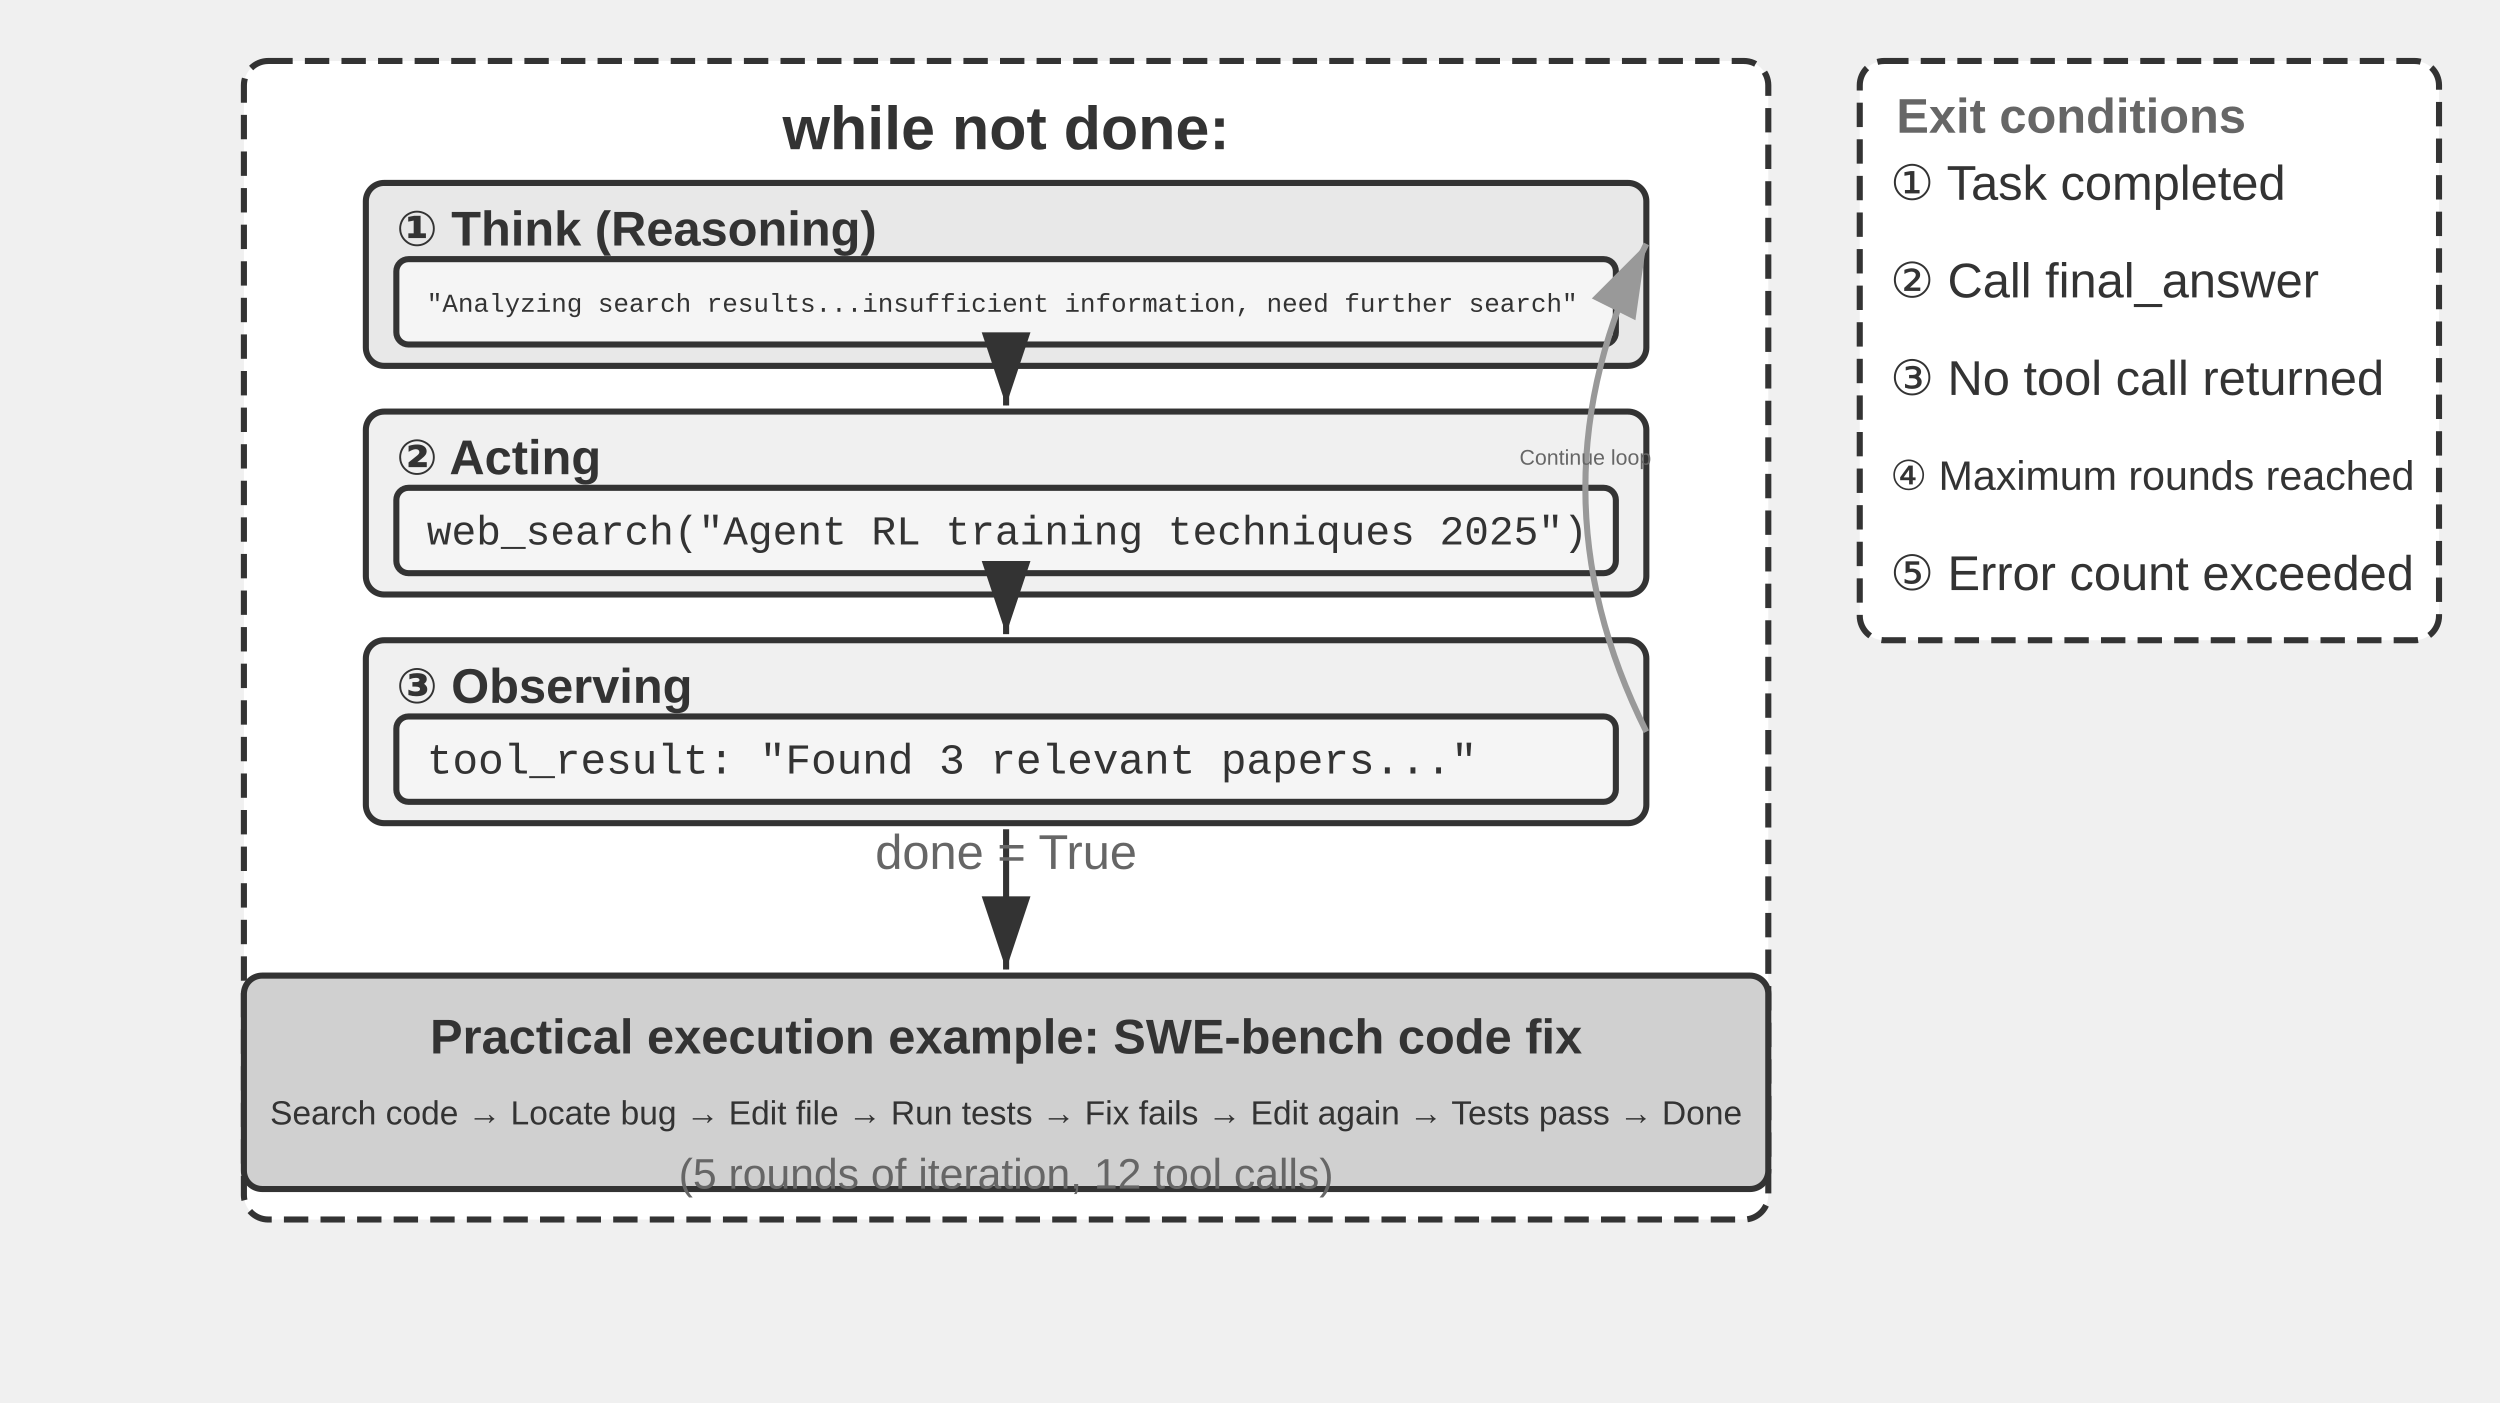
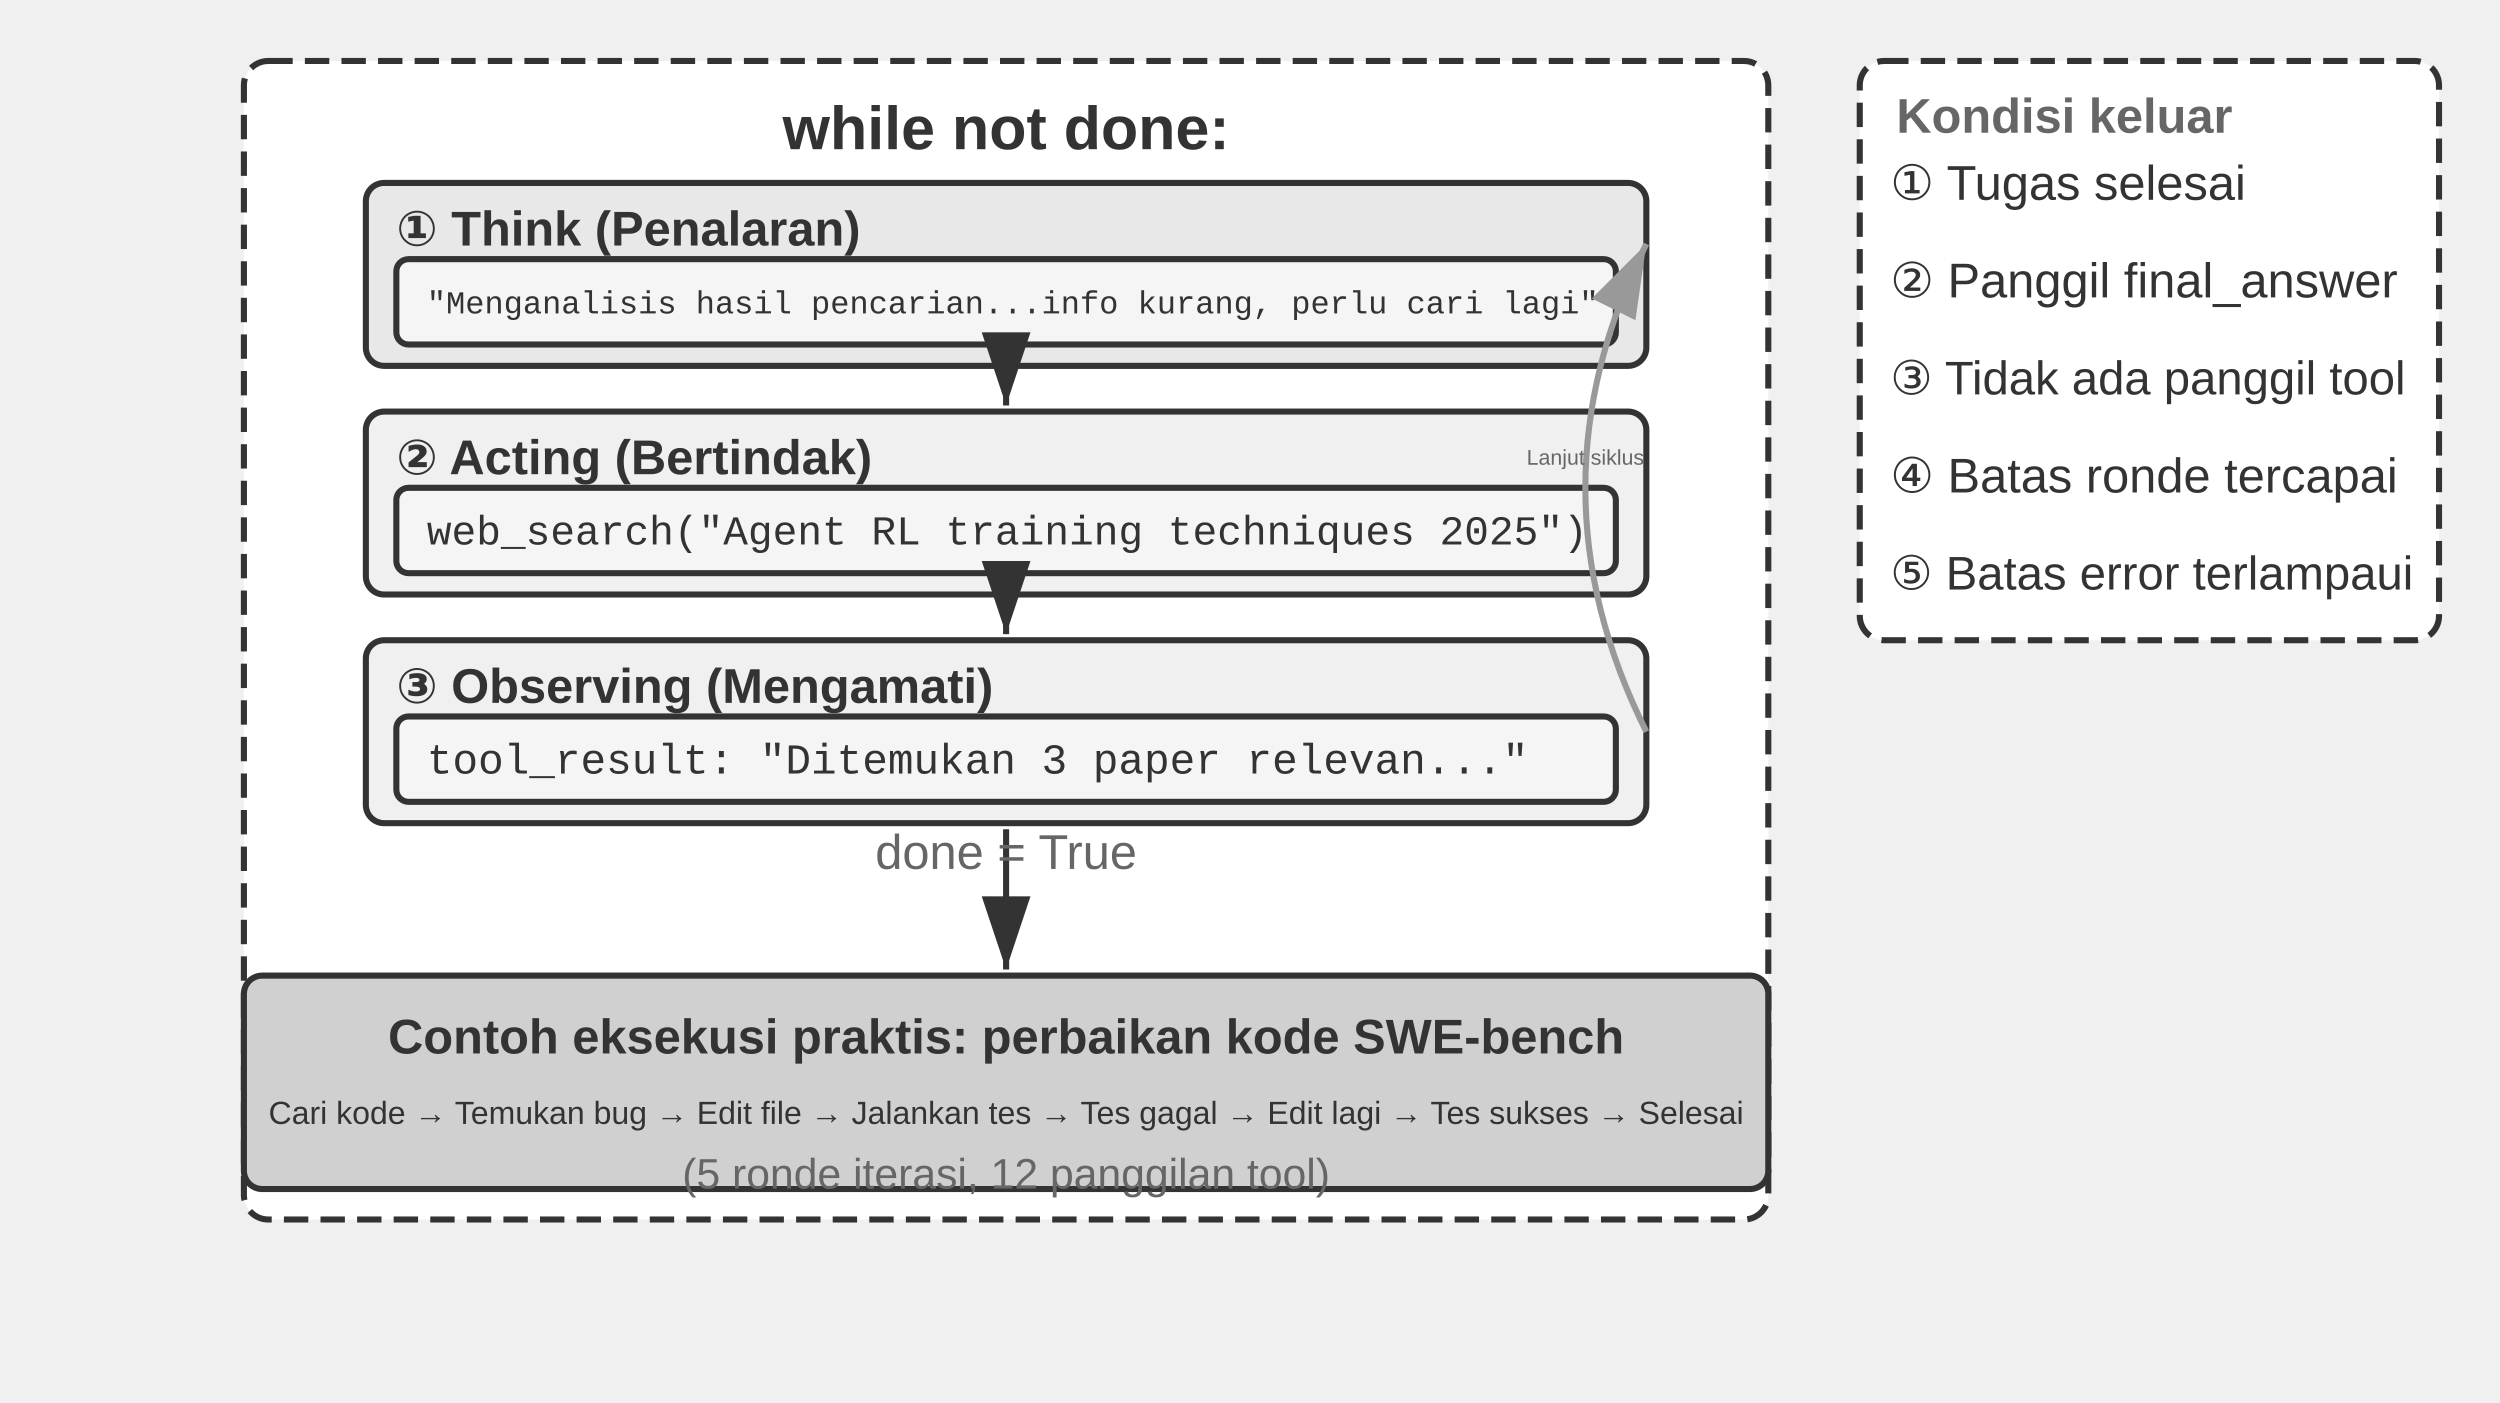
<svg xmlns="http://www.w3.org/2000/svg" viewBox="0 40 820 460" width="820" height="460" style="background:#ffffff">
  <defs>
    <marker id="ah" markerWidth="12" markerHeight="8" refX="12" refY="4" orient="auto">
      <polygon points="0 0, 12 4, 0 8" fill="#333333" />
    </marker>
    <marker id="ah-light" markerWidth="12" markerHeight="8" refX="12" refY="4" orient="auto">
      <polygon points="0 0, 12 4, 0 8" fill="#999999" />
    </marker>
  </defs>
  <rect x="80" y="60" width="500" height="380" rx="8" fill="#ffffff" stroke="#333333" stroke-width="2" stroke-dasharray="8,4" />
  <text x="330" y="82" font-family="Arial, 'Helvetica Neue', Helvetica, 'PingFang SC', 'Microsoft YaHei', sans-serif" font-size="20" fill="#333333" text-anchor="middle" dominant-baseline="central" font-weight="bold">while not done:</text>
  <rect x="120" y="100" width="420" height="60" rx="6" fill="#e8e8e8" stroke="#333333" stroke-width="2" />
-   <text x="130" y="115" font-family="Arial, 'Helvetica Neue', Helvetica, 'PingFang SC', 'Microsoft YaHei', sans-serif" font-size="16" fill="#333333" text-anchor="start" dominant-baseline="central" font-weight="bold">① Think (Reasoning)</text>
+   <text x="130" y="115" font-family="Arial, 'Helvetica Neue', Helvetica, 'PingFang SC', 'Microsoft YaHei', sans-serif" font-size="16" fill="#333333" text-anchor="start" dominant-baseline="central" font-weight="bold">① Think (Penalaran)</text>
  <rect x="130" y="125" width="400" height="28" rx="4" fill="#f5f5f5" stroke="#333333" stroke-width="2" />
-   <text x="140" y="140" font-family="'Courier New', Courier, monospace" font-size="8.5" fill="#333333" text-anchor="start" dominant-baseline="central">"Analyzing search results...insufficient information, need further search"</text>
+   <text x="140" y="140" font-family="'Courier New', Courier, monospace" font-size="10.5" fill="#333333" text-anchor="start" dominant-baseline="central">"Menganalisis hasil pencarian...info kurang, perlu cari lagi"</text>
  <rect x="120" y="175" width="420" height="60" rx="6" fill="#f0f0f0" stroke="#333333" stroke-width="2" />
-   <text x="130" y="190" font-family="Arial, 'Helvetica Neue', Helvetica, 'PingFang SC', 'Microsoft YaHei', sans-serif" font-size="16" fill="#333333" text-anchor="start" dominant-baseline="central" font-weight="bold">② Acting</text>
+   <text x="130" y="190" font-family="Arial, 'Helvetica Neue', Helvetica, 'PingFang SC', 'Microsoft YaHei', sans-serif" font-size="16" fill="#333333" text-anchor="start" dominant-baseline="central" font-weight="bold">② Acting (Bertindak)</text>
  <rect x="130" y="200" width="400" height="28" rx="4" fill="#f5f5f5" stroke="#333333" stroke-width="2" />
  <text x="140" y="215" font-family="'Courier New', Courier, monospace" font-size="13.5" fill="#333333" text-anchor="start" dominant-baseline="central">web_search("Agent RL training techniques 2025")</text>
  <line x1="330" y1="162" x2="330" y2="173" stroke="#333333" stroke-width="2" marker-end="url(#ah)" />
  <rect x="120" y="250" width="420" height="60" rx="6" fill="#f0f0f0" stroke="#333333" stroke-width="2" />
-   <text x="130" y="265" font-family="Arial, 'Helvetica Neue', Helvetica, 'PingFang SC', 'Microsoft YaHei', sans-serif" font-size="16" fill="#333333" text-anchor="start" dominant-baseline="central" font-weight="bold">③ Observing</text>
+   <text x="130" y="265" font-family="Arial, 'Helvetica Neue', Helvetica, 'PingFang SC', 'Microsoft YaHei', sans-serif" font-size="16" fill="#333333" text-anchor="start" dominant-baseline="central" font-weight="bold">③ Observing (Mengamati)</text>
  <rect x="130" y="275" width="400" height="28" rx="4" fill="#f5f5f5" stroke="#333333" stroke-width="2" />
-   <text x="140" y="290" font-family="'Courier New', Courier, monospace" font-size="14" fill="#333333" text-anchor="start" dominant-baseline="central">tool_result: "Found 3 relevant papers..."</text>
+   <text x="140" y="290" font-family="'Courier New', Courier, monospace" font-size="14" fill="#333333" text-anchor="start" dominant-baseline="central">tool_result: "Ditemukan 3 paper relevan..."</text>
  <line x1="330" y1="237" x2="330" y2="248" stroke="#333333" stroke-width="2" marker-end="url(#ah)" />
  <path d="M 540,280 Q 500.0,200.0 540,120" fill="none" stroke="#999999" stroke-width="2" marker-end="url(#ah-light)" />
-   <text x="520.0" y="190.0" font-family="Arial, 'Helvetica Neue', Helvetica, 'PingFang SC', 'Microsoft YaHei', sans-serif" font-size="7" fill="#666666" text-anchor="middle" dominant-baseline="central" font-weight="normal">Continue loop</text>
+   <text x="520.0" y="190.0" font-family="Arial, 'Helvetica Neue', Helvetica, 'PingFang SC', 'Microsoft YaHei', sans-serif" font-size="7" fill="#666666" text-anchor="middle" dominant-baseline="central" font-weight="normal">Lanjut siklus</text>
  <rect x="610" y="60" width="190" height="190" rx="8" fill="#ffffff" stroke="#333333" stroke-width="2" stroke-dasharray="8,4" />
-   <text x="622" y="78" font-family="Arial, 'Helvetica Neue', Helvetica, 'PingFang SC', 'Microsoft YaHei', sans-serif" font-size="16" fill="#666666" text-anchor="start" dominant-baseline="central" font-weight="bold">Exit conditions</text>
-   <text x="620" y="100" font-family="Arial, 'Helvetica Neue', Helvetica, 'PingFang SC', 'Microsoft YaHei', sans-serif" font-size="16" fill="#333333" text-anchor="start" dominant-baseline="central" font-weight="normal">① Task completed</text>
-   <text x="620" y="132" font-family="Arial, 'Helvetica Neue', Helvetica, 'PingFang SC', 'Microsoft YaHei', sans-serif" font-size="16" fill="#333333" text-anchor="start" dominant-baseline="central" font-weight="normal">② Call final_answer</text>
-   <text x="620" y="164" font-family="Arial, 'Helvetica Neue', Helvetica, 'PingFang SC', 'Microsoft YaHei', sans-serif" font-size="16" fill="#333333" text-anchor="start" dominant-baseline="central" font-weight="normal">③ No tool call returned</text>
-   <text x="620" y="196" font-family="Arial, 'Helvetica Neue', Helvetica, 'PingFang SC', 'Microsoft YaHei', sans-serif" font-size="13.5" fill="#333333" text-anchor="start" dominant-baseline="central" font-weight="normal">④ Maximum rounds reached</text>
-   <text x="620" y="228" font-family="Arial, 'Helvetica Neue', Helvetica, 'PingFang SC', 'Microsoft YaHei', sans-serif" font-size="16" fill="#333333" text-anchor="start" dominant-baseline="central" font-weight="normal">⑤ Error count exceeded</text>
+   <text x="622" y="78" font-family="Arial, 'Helvetica Neue', Helvetica, 'PingFang SC', 'Microsoft YaHei', sans-serif" font-size="16" fill="#666666" text-anchor="start" dominant-baseline="central" font-weight="bold">Kondisi keluar</text>
+   <text x="620" y="100" font-family="Arial, 'Helvetica Neue', Helvetica, 'PingFang SC', 'Microsoft YaHei', sans-serif" font-size="16" fill="#333333" text-anchor="start" dominant-baseline="central" font-weight="normal">① Tugas selesai</text>
+   <text x="620" y="132" font-family="Arial, 'Helvetica Neue', Helvetica, 'PingFang SC', 'Microsoft YaHei', sans-serif" font-size="16" fill="#333333" text-anchor="start" dominant-baseline="central" font-weight="normal">② Panggil final_answer</text>
+   <text x="620" y="164" font-family="Arial, 'Helvetica Neue', Helvetica, 'PingFang SC', 'Microsoft YaHei', sans-serif" font-size="15.5" fill="#333333" text-anchor="start" dominant-baseline="central" font-weight="normal">③ Tidak ada panggil tool</text>
+   <text x="620" y="196" font-family="Arial, 'Helvetica Neue', Helvetica, 'PingFang SC', 'Microsoft YaHei', sans-serif" font-size="16" fill="#333333" text-anchor="start" dominant-baseline="central" font-weight="normal">④ Batas ronde tercapai</text>
+   <text x="620" y="228" font-family="Arial, 'Helvetica Neue', Helvetica, 'PingFang SC', 'Microsoft YaHei', sans-serif" font-size="15.5" fill="#333333" text-anchor="start" dominant-baseline="central" font-weight="normal">⑤ Batas error terlampaui</text>
  <rect x="80" y="360" width="500" height="70" rx="6" fill="#d0d0d0" stroke="#333333" stroke-width="2" />
-   <text x="330" y="380" font-family="Arial, 'Helvetica Neue', Helvetica, 'PingFang SC', 'Microsoft YaHei', sans-serif" font-size="16" fill="#333333" text-anchor="middle" dominant-baseline="central" font-weight="bold">Practical execution example: SWE-bench code fix</text>
-   <text x="330" y="405" font-family="Arial, 'Helvetica Neue', Helvetica, 'PingFang SC', 'Microsoft YaHei', sans-serif" font-size="11" fill="#333333" text-anchor="middle" dominant-baseline="central" font-weight="normal">Search code → Locate bug → Edit file → Run tests → Fix fails → Edit again → Tests pass → Done</text>
-   <text x="330" y="425" font-family="Arial, 'Helvetica Neue', Helvetica, 'PingFang SC', 'Microsoft YaHei', sans-serif" font-size="14" fill="#666666" text-anchor="middle" dominant-baseline="central" font-weight="normal">(5 rounds of iteration, 12 tool calls)</text>
+   <text x="330" y="380" font-family="Arial, 'Helvetica Neue', Helvetica, 'PingFang SC', 'Microsoft YaHei', sans-serif" font-size="16" fill="#333333" text-anchor="middle" dominant-baseline="central" font-weight="bold">Contoh eksekusi praktis: perbaikan kode SWE-bench</text>
+   <text x="330" y="405" font-family="Arial, 'Helvetica Neue', Helvetica, 'PingFang SC', 'Microsoft YaHei', sans-serif" font-size="10.5" fill="#333333" text-anchor="middle" dominant-baseline="central" font-weight="normal">Cari kode → Temukan bug → Edit file → Jalankan tes → Tes gagal → Edit lagi → Tes sukses → Selesai</text>
+   <text x="330" y="425" font-family="Arial, 'Helvetica Neue', Helvetica, 'PingFang SC', 'Microsoft YaHei', sans-serif" font-size="14" fill="#666666" text-anchor="middle" dominant-baseline="central" font-weight="normal">(5 ronde iterasi, 12 panggilan tool)</text>
  <line x1="330" y1="312" x2="330" y2="358" stroke="#333333" stroke-width="2" marker-end="url(#ah)" />
  <text x="330.0" y="325.0" font-family="Arial, 'Helvetica Neue', Helvetica, 'PingFang SC', 'Microsoft YaHei', sans-serif" font-size="16" fill="#666666" text-anchor="middle">done = True</text>
</svg>
